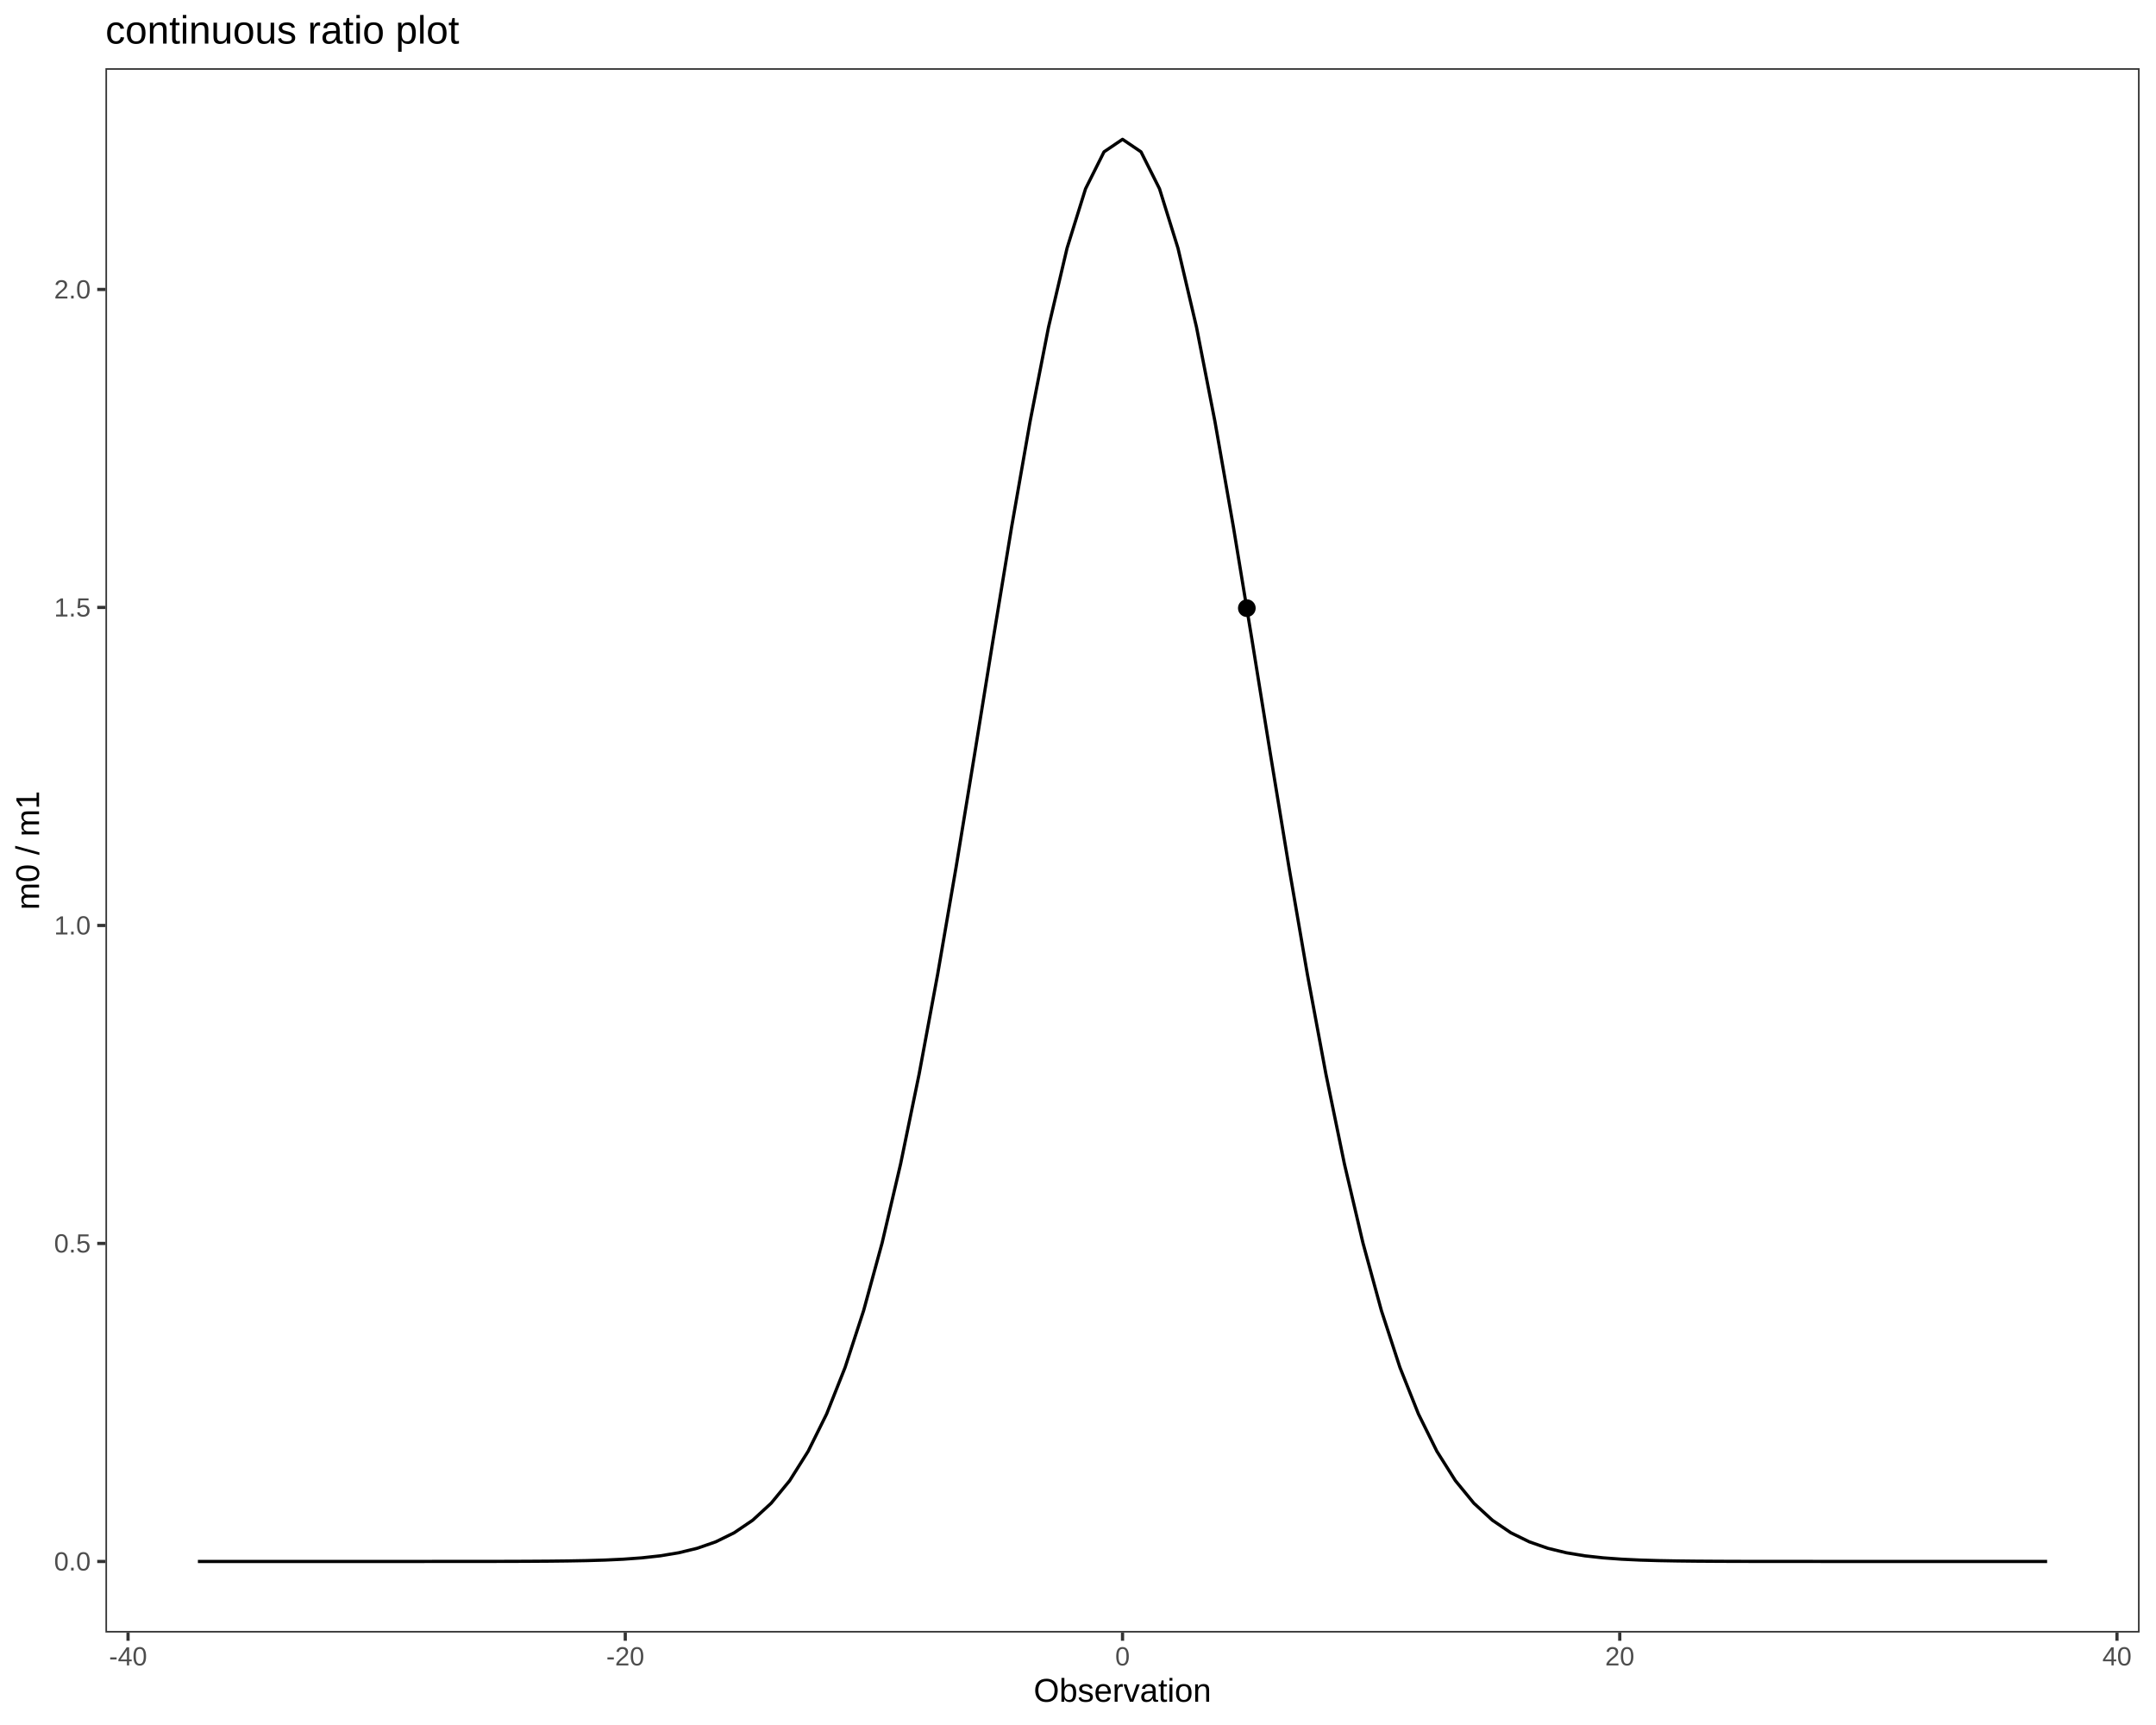
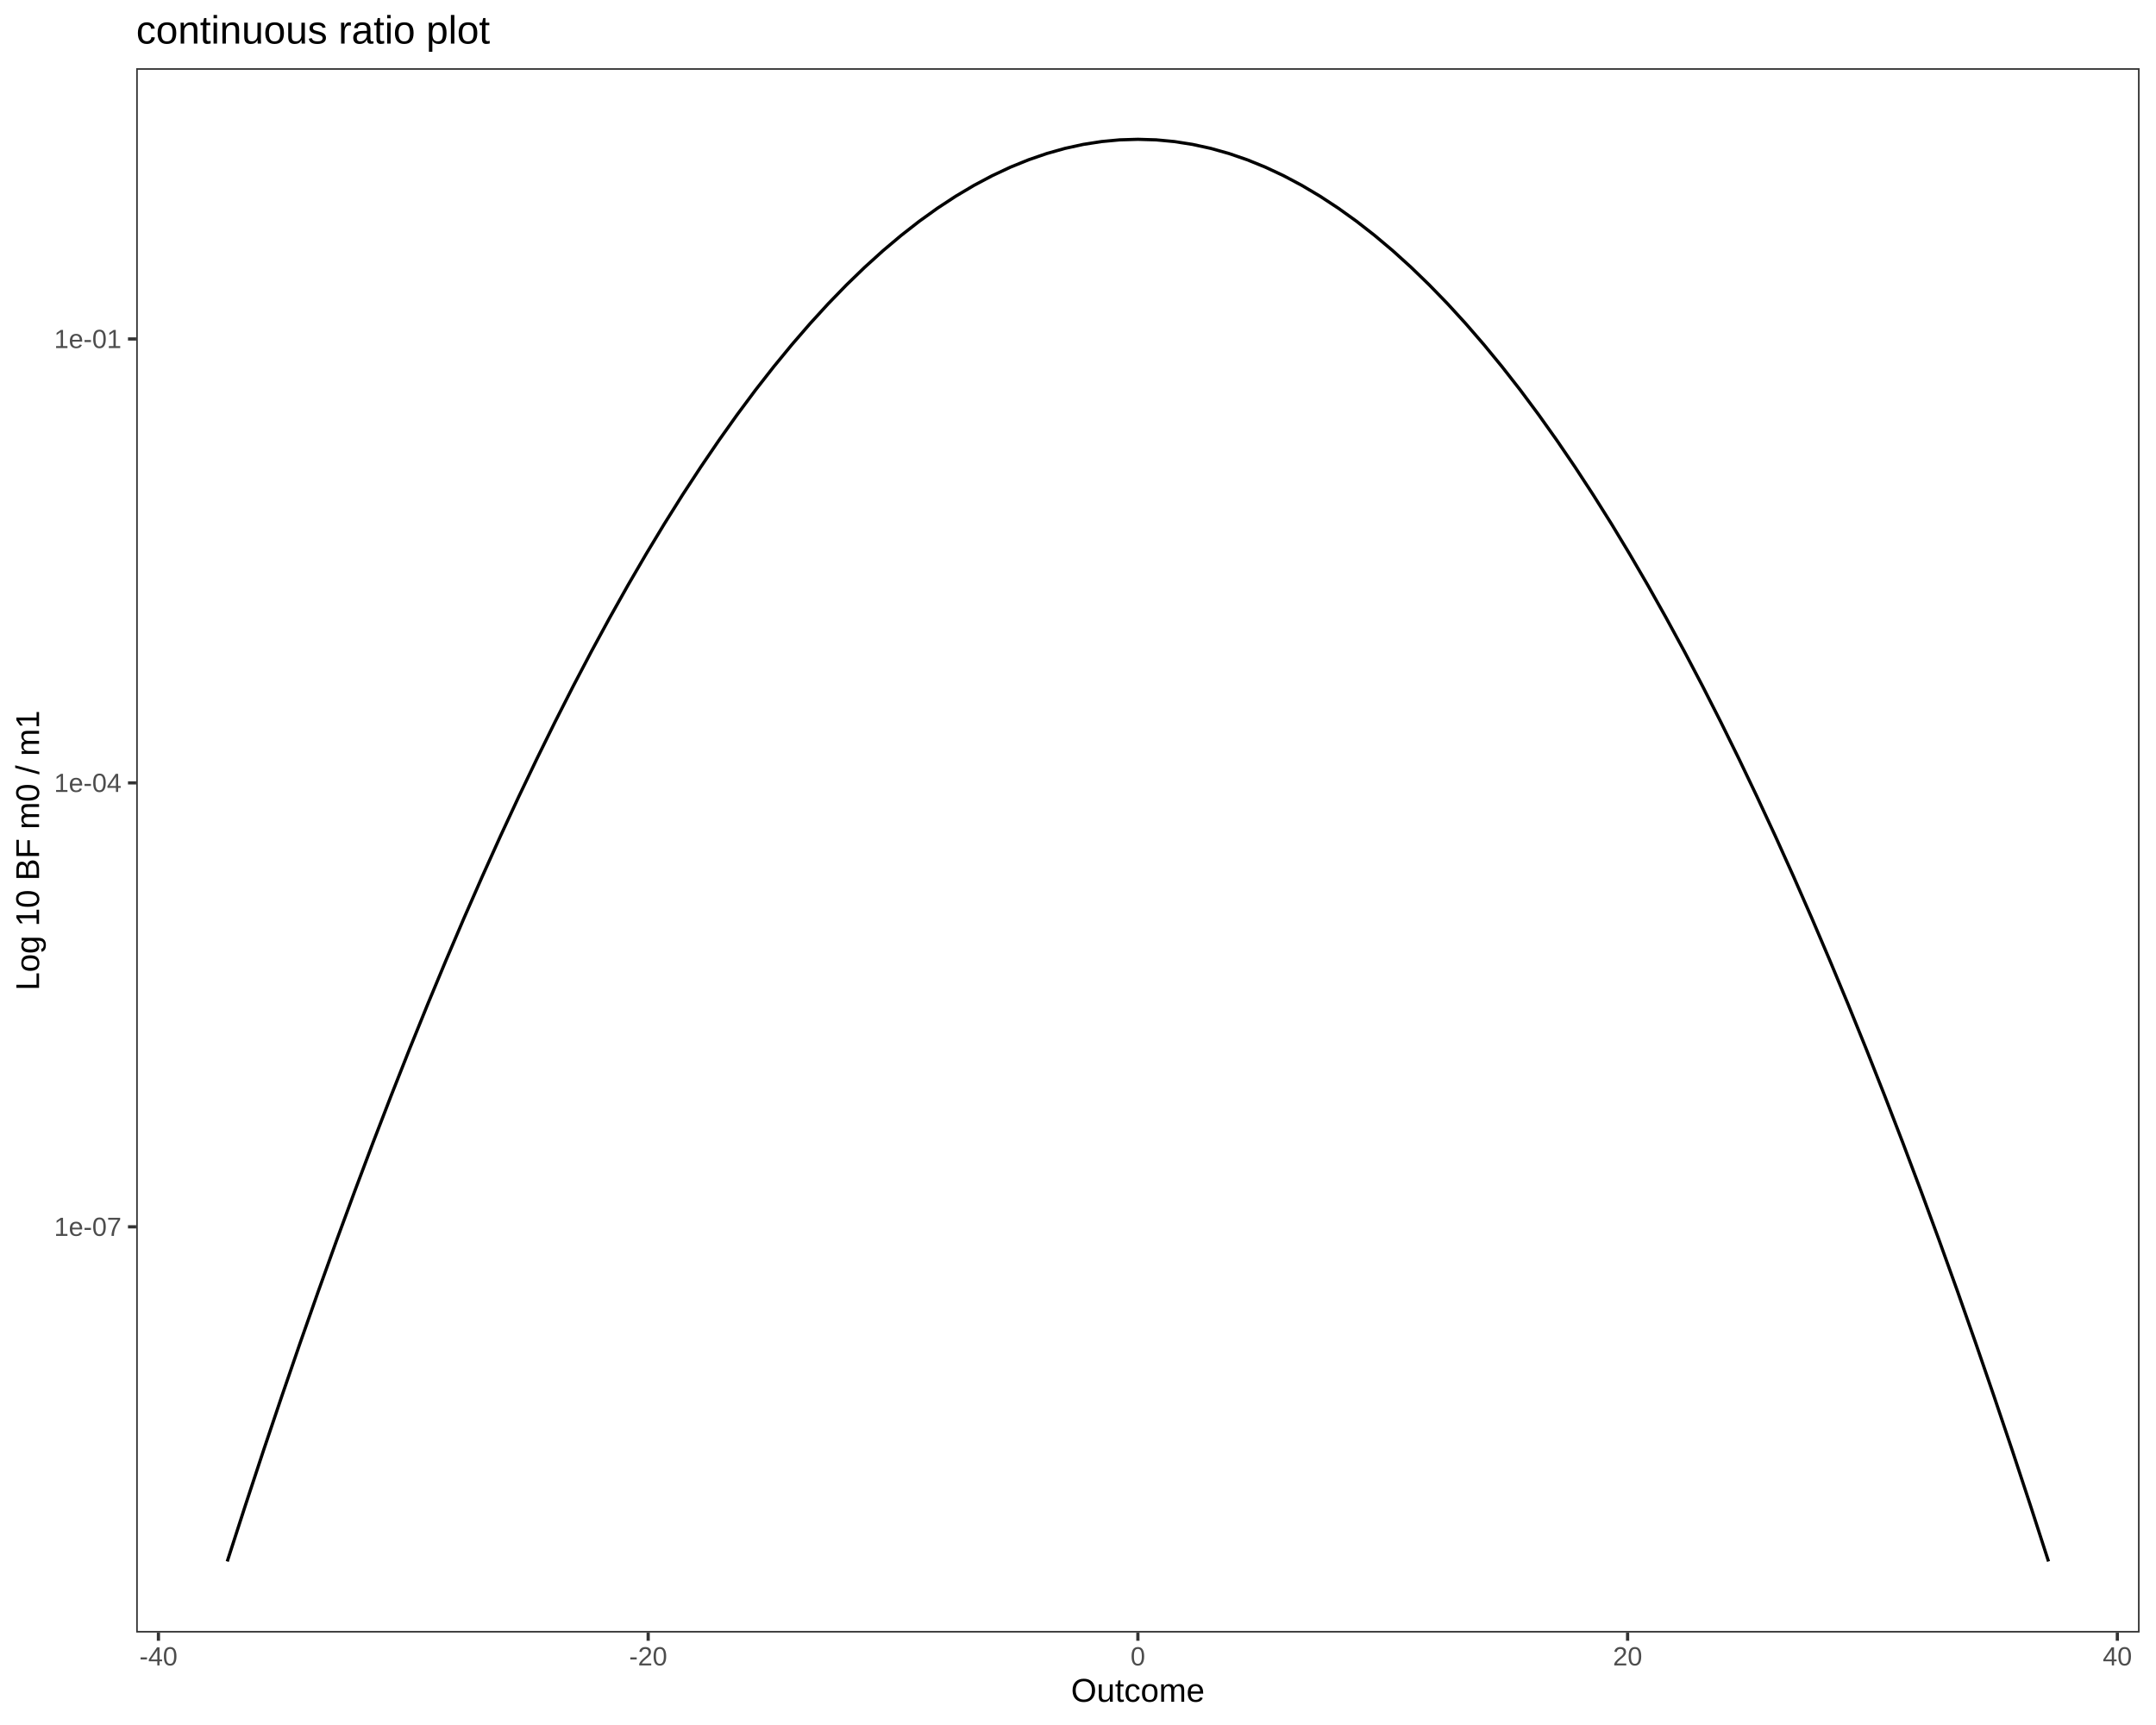
<svg xmlns="http://www.w3.org/2000/svg" viewBox="0 0 720.00 576.00">
  <defs>
    <style type="text/css">
    line, polyline, polygon, path, rect, circle {
      fill: none;
      stroke: #000000;
      stroke-linecap: round;
      stroke-linejoin: round;
      stroke-miterlimit: 10.00;
    }
  </style>
  </defs>
  <rect width="100%" height="100%" style="stroke: none; fill: #FFFFFF;" />
  <rect x="0.00" y="0.00" width="720.00" height="576.00" style="stroke-width: 1.07; stroke: #FFFFFF; fill: #FFFFFF;" />
  <defs>
-     <clipPath id="cpMzUuMjF8NzE0LjUyfDU0NS4xM3wyMi43Nw==">
-       <rect x="35.21" y="22.77" width="679.31" height="522.36" />
+     <clipPath id="cpNDUuNDh8NzE0LjUyfDU0NS4xM3wyMi43Nw==">
+       <rect x="45.48" y="22.77" width="669.04" height="522.36" />
    </clipPath>
  </defs>
-   <rect x="35.21" y="22.77" width="679.31" height="522.36" style="stroke-width: 1.07; stroke: none; fill: #FFFFFF;" clip-path="url(#cpMzUuMjF8NzE0LjUyfDU0NS4xM3wyMi43Nw==)" />
-   <polyline points="66.09,521.39 72.27,521.39 78.44,521.39 84.62,521.39 90.79,521.39 96.97,521.39 103.14,521.39 109.32,521.39 115.49,521.39 121.67,521.39 127.85,521.39 134.02,521.39 140.20,521.39 146.37,521.38 152.55,521.38 158.72,521.38 164.90,521.37 171.07,521.36 177.25,521.33 183.43,521.29 189.60,521.22 195.78,521.11 201.95,520.93 208.13,520.64 214.30,520.19 220.48,519.51 226.65,518.49 232.83,516.99 239.01,514.84 245.18,511.81 251.36,507.62 257.53,501.94 263.71,494.41 269.88,484.61 276.06,472.13 282.23,456.58 288.41,437.62 294.59,415.00 300.76,388.65 306.94,358.68 313.11,325.44 319.29,289.55 325.46,251.90 331.64,213.63 337.81,176.10 343.99,140.79 350.16,109.23 356.34,82.88 362.52,63.03 368.69,50.70 374.87,46.52 381.04,50.70 387.22,63.03 393.39,82.88 399.57,109.23 405.74,140.79 411.92,176.10 418.10,213.63 424.27,251.90 430.45,289.55 436.62,325.44 442.80,358.68 448.97,388.65 455.15,415.00 461.32,437.62 467.50,456.58 473.68,472.13 479.85,484.61 486.03,494.41 492.20,501.94 498.38,507.62 504.55,511.81 510.73,514.84 516.90,516.99 523.08,518.49 529.25,519.51 535.43,520.19 541.61,520.64 547.78,520.93 553.96,521.11 560.13,521.22 566.31,521.29 572.48,521.33 578.66,521.36 584.83,521.37 591.01,521.38 597.19,521.38 603.36,521.38 609.54,521.39 615.71,521.39 621.89,521.39 628.06,521.39 634.24,521.39 640.41,521.39 646.59,521.39 652.77,521.39 658.94,521.39 665.12,521.39 671.29,521.39 677.47,521.39 683.64,521.39 " style="stroke-width: 1.07; stroke-linecap: butt;" clip-path="url(#cpMzUuMjF8NzE0LjUyfDU0NS4xM3wyMi43Nw==)" />
-   <circle cx="416.38" cy="203.07" r="1.95pt" style="stroke-width: 0.71; fill: #000000;" clip-path="url(#cpMzUuMjF8NzE0LjUyfDU0NS4xM3wyMi43Nw==)" />
-   <rect x="35.21" y="22.77" width="679.31" height="522.36" style="stroke-width: 1.07; stroke: #333333;" clip-path="url(#cpMzUuMjF8NzE0LjUyfDU0NS4xM3wyMi43Nw==)" />
+   <rect x="45.48" y="22.77" width="669.04" height="522.36" style="stroke-width: 1.07; stroke: none; fill: #FFFFFF;" clip-path="url(#cpNDUuNDh8NzE0LjUyfDU0NS4xM3wyMi43Nw==)" />
+   <polyline points="75.89,521.39 81.97,502.58 88.05,484.16 94.14,466.11 100.22,448.45 106.30,431.16 112.38,414.26 118.47,397.73 124.55,381.58 130.63,365.82 136.71,350.43 142.79,335.43 148.88,320.80 154.96,306.55 161.04,292.69 167.12,279.20 173.20,266.10 179.29,253.37 185.37,241.02 191.45,229.06 197.53,217.47 203.62,206.26 209.70,195.43 215.78,184.99 221.86,174.92 227.94,165.23 234.03,155.93 240.11,147.00 246.19,138.45 252.27,130.28 258.36,122.49 264.44,115.09 270.52,108.06 276.60,101.41 282.68,95.14 288.77,89.25 294.85,83.74 300.93,78.62 307.01,73.87 313.10,69.50 319.18,65.51 325.26,61.90 331.34,58.67 337.42,55.82 343.51,53.35 349.59,51.26 355.67,49.55 361.75,48.22 367.84,47.27 373.92,46.70 380.00,46.52 386.08,46.70 392.16,47.27 398.25,48.22 404.33,49.55 410.41,51.26 416.49,53.35 422.58,55.82 428.66,58.67 434.74,61.90 440.82,65.51 446.90,69.50 452.99,73.87 459.07,78.62 465.15,83.74 471.23,89.25 477.31,95.14 483.40,101.41 489.48,108.06 495.56,115.09 501.64,122.49 507.73,130.28 513.81,138.45 519.89,147.00 525.97,155.93 532.05,165.23 538.14,174.92 544.22,184.99 550.30,195.43 556.38,206.26 562.47,217.47 568.55,229.06 574.63,241.02 580.71,253.37 586.79,266.10 592.88,279.20 598.96,292.69 605.04,306.55 611.12,320.80 617.21,335.43 623.29,350.43 629.37,365.82 635.45,381.58 641.53,397.73 647.62,414.26 653.70,431.16 659.78,448.45 665.86,466.11 671.95,484.16 678.03,502.58 684.11,521.39 " style="stroke-width: 1.07; stroke-linecap: butt;" clip-path="url(#cpNDUuNDh8NzE0LjUyfDU0NS4xM3wyMi43Nw==)" />
+   <rect x="45.48" y="22.77" width="669.04" height="522.36" style="stroke-width: 1.07; stroke: #333333;" clip-path="url(#cpNDUuNDh8NzE0LjUyfDU0NS4xM3wyMi43Nw==)" />
  <defs>
    <clipPath id="cpMC4wMHw3MjAuMDB8NTc2LjAwfDAuMDA=">
      <rect x="0.00" y="0.00" width="720.00" height="576.00" />
    </clipPath>
  </defs>
  <g clip-path="url(#cpMC4wMHw3MjAuMDB8NTc2LjAwfDAuMDA=)">
-     <text x="18.06" y="524.41" style="font-size: 8.80px; fill: #4D4D4D; font-family: Liberation Sans;" textLength="12.22px" lengthAdjust="spacingAndGlyphs">0.0</text>
+     <text x="18.06" y="412.68" style="font-size: 8.80px; fill: #4D4D4D; font-family: Liberation Sans;" textLength="22.48px" lengthAdjust="spacingAndGlyphs">1e-07</text>
  </g>
  <g clip-path="url(#cpMC4wMHw3MjAuMDB8NTc2LjAwfDAuMDA=)">
-     <text x="18.06" y="418.23" style="font-size: 8.80px; fill: #4D4D4D; font-family: Liberation Sans;" textLength="12.22px" lengthAdjust="spacingAndGlyphs">0.5</text>
+     <text x="18.06" y="264.45" style="font-size: 8.80px; fill: #4D4D4D; font-family: Liberation Sans;" textLength="22.48px" lengthAdjust="spacingAndGlyphs">1e-04</text>
  </g>
  <g clip-path="url(#cpMC4wMHw3MjAuMDB8NTc2LjAwfDAuMDA=)">
-     <text x="18.06" y="312.04" style="font-size: 8.80px; fill: #4D4D4D; font-family: Liberation Sans;" textLength="12.22px" lengthAdjust="spacingAndGlyphs">1.0</text>
+     <text x="18.06" y="116.22" style="font-size: 8.80px; fill: #4D4D4D; font-family: Liberation Sans;" textLength="22.48px" lengthAdjust="spacingAndGlyphs">1e-01</text>
+   </g>
+   <polyline points="42.74,409.65 45.48,409.65 " style="stroke-width: 1.07; stroke: #333333; stroke-linecap: butt;" clip-path="url(#cpMC4wMHw3MjAuMDB8NTc2LjAwfDAuMDA=)" />
+   <polyline points="42.74,261.42 45.48,261.42 " style="stroke-width: 1.07; stroke: #333333; stroke-linecap: butt;" clip-path="url(#cpMC4wMHw3MjAuMDB8NTc2LjAwfDAuMDA=)" />
+   <polyline points="42.74,113.19 45.48,113.19 " style="stroke-width: 1.07; stroke: #333333; stroke-linecap: butt;" clip-path="url(#cpMC4wMHw3MjAuMDB8NTc2LjAwfDAuMDA=)" />
+   <polyline points="52.91,547.87 52.91,545.13 " style="stroke-width: 1.07; stroke: #333333; stroke-linecap: butt;" clip-path="url(#cpMC4wMHw3MjAuMDB8NTc2LjAwfDAuMDA=)" />
+   <polyline points="216.46,547.87 216.46,545.13 " style="stroke-width: 1.07; stroke: #333333; stroke-linecap: butt;" clip-path="url(#cpMC4wMHw3MjAuMDB8NTc2LjAwfDAuMDA=)" />
+   <polyline points="380.00,547.87 380.00,545.13 " style="stroke-width: 1.07; stroke: #333333; stroke-linecap: butt;" clip-path="url(#cpMC4wMHw3MjAuMDB8NTc2LjAwfDAuMDA=)" />
+   <polyline points="543.54,547.87 543.54,545.13 " style="stroke-width: 1.07; stroke: #333333; stroke-linecap: butt;" clip-path="url(#cpMC4wMHw3MjAuMDB8NTc2LjAwfDAuMDA=)" />
+   <polyline points="707.09,547.87 707.09,545.13 " style="stroke-width: 1.07; stroke: #333333; stroke-linecap: butt;" clip-path="url(#cpMC4wMHw3MjAuMDB8NTc2LjAwfDAuMDA=)" />
+   <g clip-path="url(#cpMC4wMHw3MjAuMDB8NTc2LjAwfDAuMDA=)">
+     <text x="46.56" y="556.11" style="font-size: 8.80px; fill: #4D4D4D; font-family: Liberation Sans;" textLength="12.70px" lengthAdjust="spacingAndGlyphs">-40</text>
  </g>
  <g clip-path="url(#cpMC4wMHw3MjAuMDB8NTc2LjAwfDAuMDA=)">
-     <text x="18.06" y="205.86" style="font-size: 8.80px; fill: #4D4D4D; font-family: Liberation Sans;" textLength="12.22px" lengthAdjust="spacingAndGlyphs">1.5</text>
+     <text x="210.10" y="556.11" style="font-size: 8.80px; fill: #4D4D4D; font-family: Liberation Sans;" textLength="12.70px" lengthAdjust="spacingAndGlyphs">-20</text>
  </g>
  <g clip-path="url(#cpMC4wMHw3MjAuMDB8NTc2LjAwfDAuMDA=)">
-     <text x="18.06" y="99.67" style="font-size: 8.80px; fill: #4D4D4D; font-family: Liberation Sans;" textLength="12.22px" lengthAdjust="spacingAndGlyphs">2.0</text>
-   </g>
-   <polyline points="32.47,521.39 35.21,521.39 " style="stroke-width: 1.07; stroke: #333333; stroke-linecap: butt;" clip-path="url(#cpMC4wMHw3MjAuMDB8NTc2LjAwfDAuMDA=)" />
-   <polyline points="32.47,415.20 35.21,415.20 " style="stroke-width: 1.07; stroke: #333333; stroke-linecap: butt;" clip-path="url(#cpMC4wMHw3MjAuMDB8NTc2LjAwfDAuMDA=)" />
-   <polyline points="32.47,309.02 35.21,309.02 " style="stroke-width: 1.07; stroke: #333333; stroke-linecap: butt;" clip-path="url(#cpMC4wMHw3MjAuMDB8NTc2LjAwfDAuMDA=)" />
-   <polyline points="32.47,202.83 35.21,202.83 " style="stroke-width: 1.07; stroke: #333333; stroke-linecap: butt;" clip-path="url(#cpMC4wMHw3MjAuMDB8NTc2LjAwfDAuMDA=)" />
-   <polyline points="32.47,96.65 35.21,96.65 " style="stroke-width: 1.07; stroke: #333333; stroke-linecap: butt;" clip-path="url(#cpMC4wMHw3MjAuMDB8NTc2LjAwfDAuMDA=)" />
-   <polyline points="42.76,547.87 42.76,545.13 " style="stroke-width: 1.07; stroke: #333333; stroke-linecap: butt;" clip-path="url(#cpMC4wMHw3MjAuMDB8NTc2LjAwfDAuMDA=)" />
-   <polyline points="208.81,547.87 208.81,545.13 " style="stroke-width: 1.07; stroke: #333333; stroke-linecap: butt;" clip-path="url(#cpMC4wMHw3MjAuMDB8NTc2LjAwfDAuMDA=)" />
-   <polyline points="374.87,547.87 374.87,545.13 " style="stroke-width: 1.07; stroke: #333333; stroke-linecap: butt;" clip-path="url(#cpMC4wMHw3MjAuMDB8NTc2LjAwfDAuMDA=)" />
-   <polyline points="540.92,547.87 540.92,545.13 " style="stroke-width: 1.07; stroke: #333333; stroke-linecap: butt;" clip-path="url(#cpMC4wMHw3MjAuMDB8NTc2LjAwfDAuMDA=)" />
-   <polyline points="706.97,547.87 706.97,545.13 " style="stroke-width: 1.07; stroke: #333333; stroke-linecap: butt;" clip-path="url(#cpMC4wMHw3MjAuMDB8NTc2LjAwfDAuMDA=)" />
-   <g clip-path="url(#cpMC4wMHw3MjAuMDB8NTc2LjAwfDAuMDA=)">
-     <text x="36.41" y="556.11" style="font-size: 8.80px; fill: #4D4D4D; font-family: Liberation Sans;" textLength="12.70px" lengthAdjust="spacingAndGlyphs">-40</text>
+     <text x="377.55" y="556.11" style="font-size: 8.80px; fill: #4D4D4D; font-family: Liberation Sans;" textLength="4.89px" lengthAdjust="spacingAndGlyphs">0</text>
  </g>
  <g clip-path="url(#cpMC4wMHw3MjAuMDB8NTc2LjAwfDAuMDA=)">
-     <text x="202.46" y="556.11" style="font-size: 8.80px; fill: #4D4D4D; font-family: Liberation Sans;" textLength="12.70px" lengthAdjust="spacingAndGlyphs">-20</text>
+     <text x="538.65" y="556.11" style="font-size: 8.80px; fill: #4D4D4D; font-family: Liberation Sans;" textLength="9.78px" lengthAdjust="spacingAndGlyphs">20</text>
  </g>
  <g clip-path="url(#cpMC4wMHw3MjAuMDB8NTc2LjAwfDAuMDA=)">
-     <text x="372.42" y="556.11" style="font-size: 8.80px; fill: #4D4D4D; font-family: Liberation Sans;" textLength="4.89px" lengthAdjust="spacingAndGlyphs">0</text>
+     <text x="702.20" y="556.11" style="font-size: 8.80px; fill: #4D4D4D; font-family: Liberation Sans;" textLength="9.78px" lengthAdjust="spacingAndGlyphs">40</text>
  </g>
  <g clip-path="url(#cpMC4wMHw3MjAuMDB8NTc2LjAwfDAuMDA=)">
-     <text x="536.03" y="556.11" style="font-size: 8.80px; fill: #4D4D4D; font-family: Liberation Sans;" textLength="9.78px" lengthAdjust="spacingAndGlyphs">20</text>
+     <text x="357.67" y="568.24" style="font-size: 11.00px; font-family: Liberation Sans;" textLength="44.66px" lengthAdjust="spacingAndGlyphs">Outcome</text>
  </g>
  <g clip-path="url(#cpMC4wMHw3MjAuMDB8NTc2LjAwfDAuMDA=)">
-     <text x="702.08" y="556.11" style="font-size: 8.80px; fill: #4D4D4D; font-family: Liberation Sans;" textLength="9.78px" lengthAdjust="spacingAndGlyphs">40</text>
+     <text transform="translate(13.04,330.76) rotate(-90)" style="font-size: 11.00px; font-family: Liberation Sans;" textLength="93.62px" lengthAdjust="spacingAndGlyphs">Log 10 BF m0 / m1</text>
  </g>
  <g clip-path="url(#cpMC4wMHw3MjAuMDB8NTc2LjAwfDAuMDA=)">
-     <text x="345.19" y="568.24" style="font-size: 11.00px; font-family: Liberation Sans;" textLength="59.34px" lengthAdjust="spacingAndGlyphs">Observation</text>
-   </g>
-   <g clip-path="url(#cpMC4wMHw3MjAuMDB8NTc2LjAwfDAuMDA=)">
-     <text transform="translate(13.04,303.83) rotate(-90)" style="font-size: 11.00px; font-family: Liberation Sans;" textLength="39.75px" lengthAdjust="spacingAndGlyphs">m0 / m1</text>
-   </g>
-   <g clip-path="url(#cpMC4wMHw3MjAuMDB8NTc2LjAwfDAuMDA=)">
-     <text x="35.21" y="14.56" style="font-size: 13.20px; font-family: Liberation Sans;" textLength="117.95px" lengthAdjust="spacingAndGlyphs">continuous ratio plot</text>
+     <text x="45.48" y="14.56" style="font-size: 13.20px; font-family: Liberation Sans;" textLength="117.95px" lengthAdjust="spacingAndGlyphs">continuous ratio plot</text>
  </g>
</svg>
